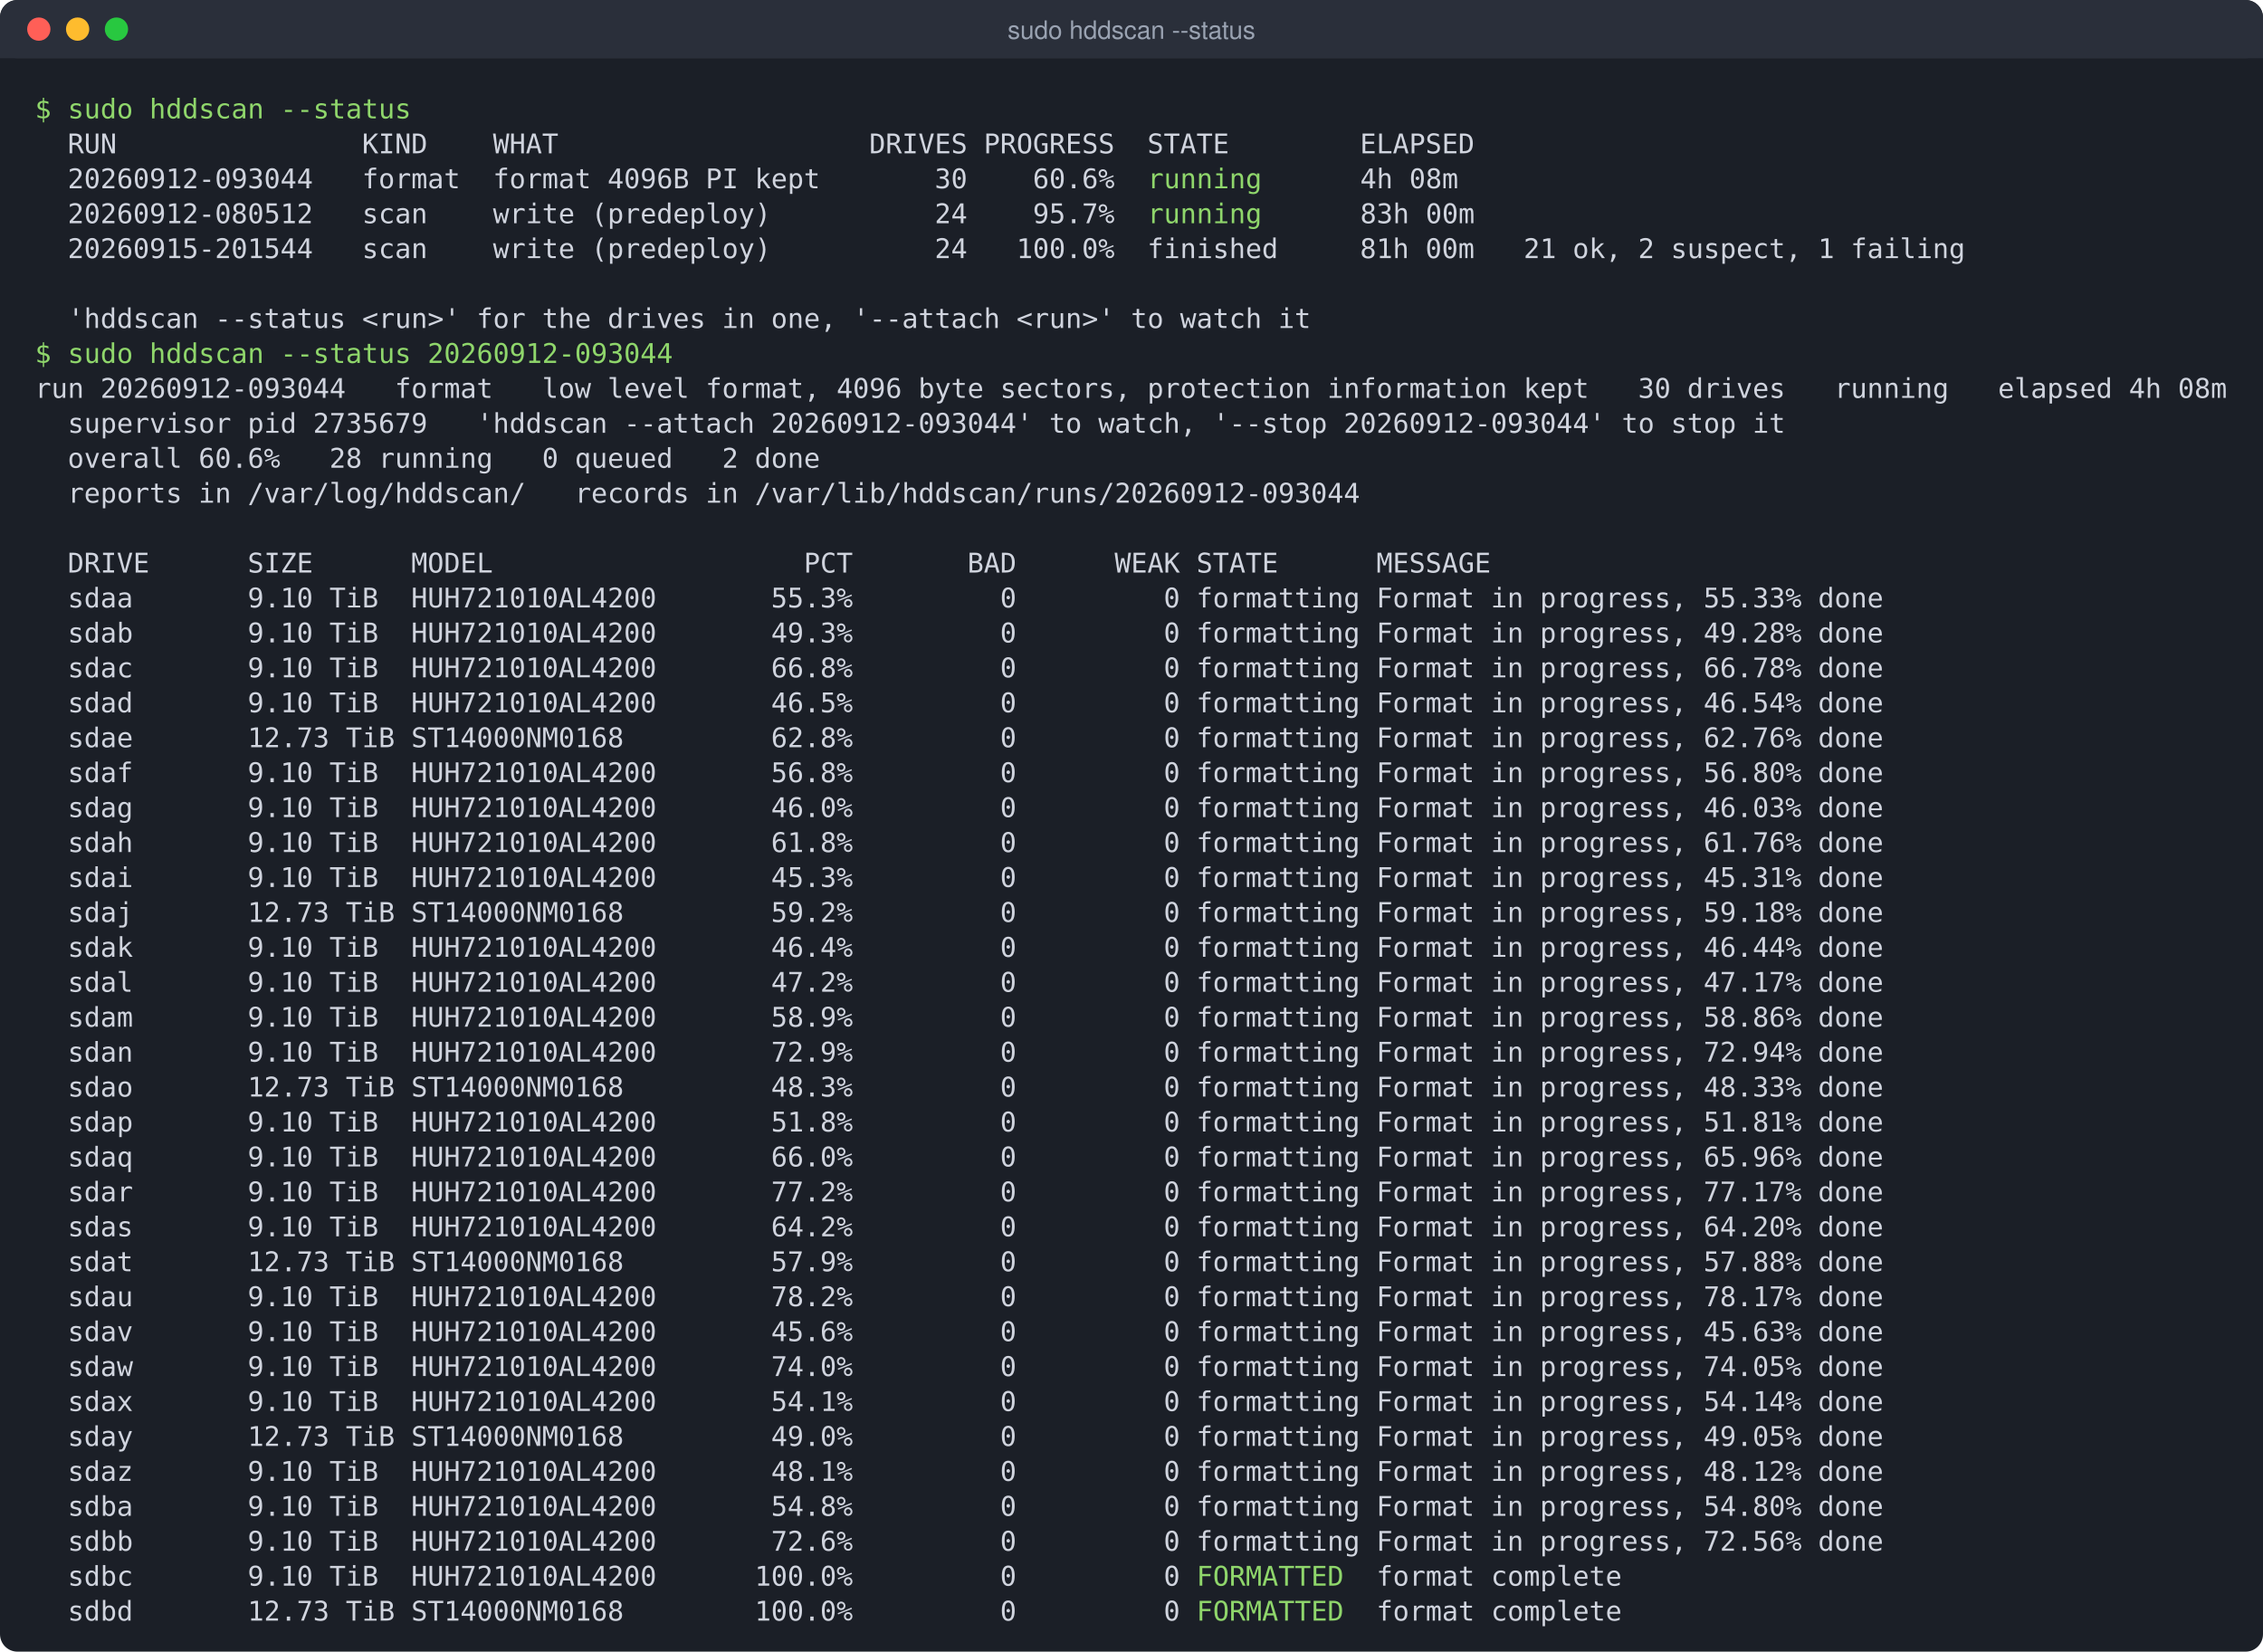
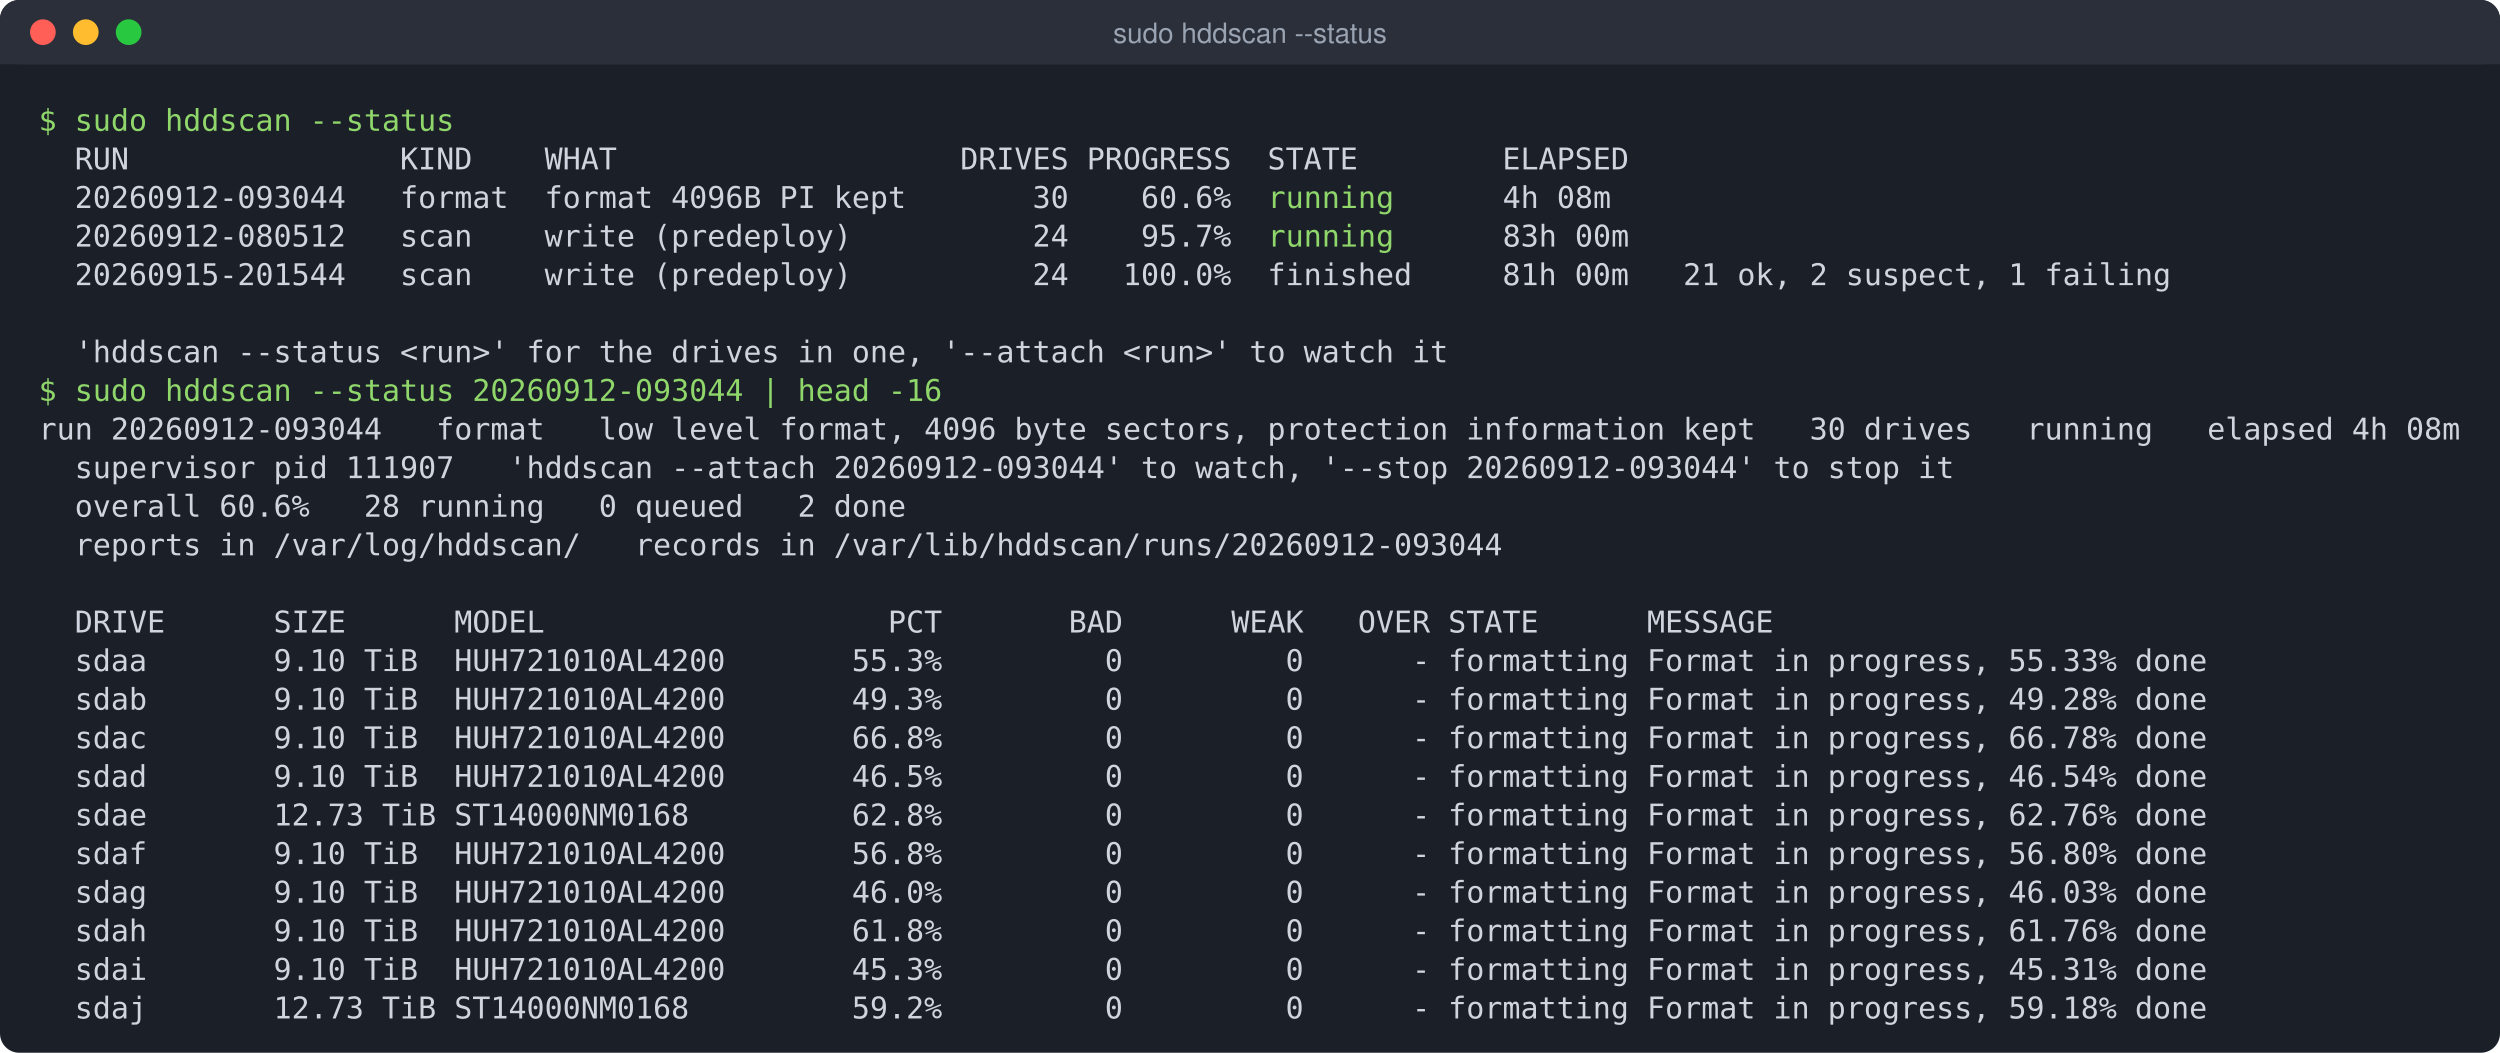
- <svg xmlns="http://www.w3.org/2000/svg" width="1166" height="851" viewBox="0 0 1166 851" role="img" aria-label="sudo hddscan --status">
-   <rect width="1166" height="851" rx="9" fill="#1b1f27" />
+ <svg xmlns="http://www.w3.org/2000/svg" width="1166" height="491" viewBox="0 0 1166 491" role="img" aria-label="sudo hddscan --status">
+   <rect width="1166" height="491" rx="9" fill="#1b1f27" />
  <rect width="1166" height="30" rx="9" fill="#2a2f3a" />
  <rect y="21" width="1166" height="9" fill="#2a2f3a" />
  <circle cx="20" cy="15" r="6" fill="#ff5f57" />
  <circle cx="40" cy="15" r="6" fill="#febc2e" />
  <circle cx="60" cy="15" r="6" fill="#28c840" />
  <text x="583" y="20" fill="#9aa3b2" font-family="-apple-system,Segoe UI,Helvetica,Arial,sans-serif" font-size="13" text-anchor="middle">sudo hddscan --status</text>
  <text y="61" font-family="DejaVu Sans Mono,Menlo,Consolas,Liberation Mono,monospace" font-size="14" xml:space="preserve">
    <tspan x="18.0" fill="#8fd66b">$ sudo hddscan --status</tspan>
  </text>
  <text y="79" font-family="DejaVu Sans Mono,Menlo,Consolas,Liberation Mono,monospace" font-size="14" xml:space="preserve">
    <tspan x="18.0" fill="#d0d4de">  RUN               KIND    WHAT                   DRIVES PROGRESS  STATE        ELAPSED                                              </tspan>
  </text>
  <text y="97" font-family="DejaVu Sans Mono,Menlo,Consolas,Liberation Mono,monospace" font-size="14" xml:space="preserve">
    <tspan x="18.0" fill="#d0d4de">  20260912-093044   format  format 4096B PI kept       30    60.6%  </tspan>
    <tspan x="591.2" fill="#8fd66b">running     </tspan>
    <tspan x="692.4" fill="#d0d4de"> 4h 08m                                               </tspan>
  </text>
  <text y="115" font-family="DejaVu Sans Mono,Menlo,Consolas,Liberation Mono,monospace" font-size="14" xml:space="preserve">
    <tspan x="18.0" fill="#d0d4de">  20260912-080512   scan    write (predeploy)          24    95.7%  </tspan>
    <tspan x="591.2" fill="#8fd66b">running     </tspan>
    <tspan x="692.4" fill="#d0d4de"> 83h 00m                                              </tspan>
  </text>
  <text y="133" font-family="DejaVu Sans Mono,Menlo,Consolas,Liberation Mono,monospace" font-size="14" xml:space="preserve">
    <tspan x="18.0" fill="#d0d4de">  20260915-201544   scan    write (predeploy)          24   100.0%  finished     81h 00m   21 ok, 2 suspect, 1 failing                </tspan>
  </text>
  <text y="169" font-family="DejaVu Sans Mono,Menlo,Consolas,Liberation Mono,monospace" font-size="14" xml:space="preserve">
    <tspan x="18.0" fill="#d0d4de">  'hddscan --status &lt;run&gt;' for the drives in one, '--attach &lt;run&gt;' to watch it                                                        </tspan>
  </text>
  <text y="187" font-family="DejaVu Sans Mono,Menlo,Consolas,Liberation Mono,monospace" font-size="14" xml:space="preserve">
-     <tspan x="18.0" fill="#8fd66b">$ sudo hddscan --status 20260912-093044</tspan>
+     <tspan x="18.0" fill="#8fd66b">$ sudo hddscan --status 20260912-093044 | head -16</tspan>
  </text>
  <text y="205" font-family="DejaVu Sans Mono,Menlo,Consolas,Liberation Mono,monospace" font-size="14" xml:space="preserve">
    <tspan x="18.0" fill="#d0d4de">run 20260912-093044   format   low level format, 4096 byte sectors, protection information kept   30 drives   running   elapsed 4h 08m</tspan>
  </text>
  <text y="223" font-family="DejaVu Sans Mono,Menlo,Consolas,Liberation Mono,monospace" font-size="14" xml:space="preserve">
-     <tspan x="18.0" fill="#d0d4de">  supervisor pid 2735679   'hddscan --attach 20260912-093044' to watch, '--stop 20260912-093044' to stop it                           </tspan>
+     <tspan x="18.0" fill="#d0d4de">  supervisor pid 111907   'hddscan --attach 20260912-093044' to watch, '--stop 20260912-093044' to stop it                            </tspan>
  </text>
  <text y="241" font-family="DejaVu Sans Mono,Menlo,Consolas,Liberation Mono,monospace" font-size="14" xml:space="preserve">
    <tspan x="18.0" fill="#d0d4de">  overall 60.6%   28 running   0 queued   2 done                                                                                      </tspan>
  </text>
  <text y="259" font-family="DejaVu Sans Mono,Menlo,Consolas,Liberation Mono,monospace" font-size="14" xml:space="preserve">
    <tspan x="18.0" fill="#d0d4de">  reports in /var/log/hddscan/   records in /var/lib/hddscan/runs/20260912-093044                                                     </tspan>
  </text>
  <text y="295" font-family="DejaVu Sans Mono,Menlo,Consolas,Liberation Mono,monospace" font-size="14" xml:space="preserve">
-     <tspan x="18.0" fill="#d0d4de">  DRIVE      SIZE      MODEL                   PCT       BAD      WEAK STATE      MESSAGE                                             </tspan>
+     <tspan x="18.0" fill="#d0d4de">  DRIVE      SIZE      MODEL                   PCT       BAD      WEAK   OVER STATE      MESSAGE                                      </tspan>
  </text>
  <text y="313" font-family="DejaVu Sans Mono,Menlo,Consolas,Liberation Mono,monospace" font-size="14" xml:space="preserve">
-     <tspan x="18.0" fill="#d0d4de">  sdaa       9.10 TiB  HUH721010AL4200       55.3%         0         0 formatting Format in progress, 55.33% done                     </tspan>
+     <tspan x="18.0" fill="#d0d4de">  sdaa       9.10 TiB  HUH721010AL4200       55.3%         0         0      - formatting Format in progress, 55.33% done              </tspan>
  </text>
  <text y="331" font-family="DejaVu Sans Mono,Menlo,Consolas,Liberation Mono,monospace" font-size="14" xml:space="preserve">
-     <tspan x="18.0" fill="#d0d4de">  sdab       9.10 TiB  HUH721010AL4200       49.3%         0         0 formatting Format in progress, 49.28% done                     </tspan>
+     <tspan x="18.0" fill="#d0d4de">  sdab       9.10 TiB  HUH721010AL4200       49.3%         0         0      - formatting Format in progress, 49.28% done              </tspan>
  </text>
  <text y="349" font-family="DejaVu Sans Mono,Menlo,Consolas,Liberation Mono,monospace" font-size="14" xml:space="preserve">
-     <tspan x="18.0" fill="#d0d4de">  sdac       9.10 TiB  HUH721010AL4200       66.8%         0         0 formatting Format in progress, 66.78% done                     </tspan>
+     <tspan x="18.0" fill="#d0d4de">  sdac       9.10 TiB  HUH721010AL4200       66.8%         0         0      - formatting Format in progress, 66.78% done              </tspan>
  </text>
  <text y="367" font-family="DejaVu Sans Mono,Menlo,Consolas,Liberation Mono,monospace" font-size="14" xml:space="preserve">
-     <tspan x="18.0" fill="#d0d4de">  sdad       9.10 TiB  HUH721010AL4200       46.5%         0         0 formatting Format in progress, 46.54% done                     </tspan>
+     <tspan x="18.0" fill="#d0d4de">  sdad       9.10 TiB  HUH721010AL4200       46.5%         0         0      - formatting Format in progress, 46.54% done              </tspan>
  </text>
  <text y="385" font-family="DejaVu Sans Mono,Menlo,Consolas,Liberation Mono,monospace" font-size="14" xml:space="preserve">
-     <tspan x="18.0" fill="#d0d4de">  sdae       12.73 TiB ST14000NM0168         62.8%         0         0 formatting Format in progress, 62.76% done                     </tspan>
+     <tspan x="18.0" fill="#d0d4de">  sdae       12.73 TiB ST14000NM0168         62.8%         0         0      - formatting Format in progress, 62.76% done              </tspan>
  </text>
  <text y="403" font-family="DejaVu Sans Mono,Menlo,Consolas,Liberation Mono,monospace" font-size="14" xml:space="preserve">
-     <tspan x="18.0" fill="#d0d4de">  sdaf       9.10 TiB  HUH721010AL4200       56.8%         0         0 formatting Format in progress, 56.80% done                     </tspan>
+     <tspan x="18.0" fill="#d0d4de">  sdaf       9.10 TiB  HUH721010AL4200       56.8%         0         0      - formatting Format in progress, 56.80% done              </tspan>
  </text>
  <text y="421" font-family="DejaVu Sans Mono,Menlo,Consolas,Liberation Mono,monospace" font-size="14" xml:space="preserve">
-     <tspan x="18.0" fill="#d0d4de">  sdag       9.10 TiB  HUH721010AL4200       46.0%         0         0 formatting Format in progress, 46.03% done                     </tspan>
+     <tspan x="18.0" fill="#d0d4de">  sdag       9.10 TiB  HUH721010AL4200       46.0%         0         0      - formatting Format in progress, 46.03% done              </tspan>
  </text>
  <text y="439" font-family="DejaVu Sans Mono,Menlo,Consolas,Liberation Mono,monospace" font-size="14" xml:space="preserve">
-     <tspan x="18.0" fill="#d0d4de">  sdah       9.10 TiB  HUH721010AL4200       61.8%         0         0 formatting Format in progress, 61.76% done                     </tspan>
+     <tspan x="18.0" fill="#d0d4de">  sdah       9.10 TiB  HUH721010AL4200       61.8%         0         0      - formatting Format in progress, 61.76% done              </tspan>
  </text>
  <text y="457" font-family="DejaVu Sans Mono,Menlo,Consolas,Liberation Mono,monospace" font-size="14" xml:space="preserve">
-     <tspan x="18.0" fill="#d0d4de">  sdai       9.10 TiB  HUH721010AL4200       45.3%         0         0 formatting Format in progress, 45.31% done                     </tspan>
+     <tspan x="18.0" fill="#d0d4de">  sdai       9.10 TiB  HUH721010AL4200       45.3%         0         0      - formatting Format in progress, 45.31% done              </tspan>
  </text>
  <text y="475" font-family="DejaVu Sans Mono,Menlo,Consolas,Liberation Mono,monospace" font-size="14" xml:space="preserve">
-     <tspan x="18.0" fill="#d0d4de">  sdaj       12.73 TiB ST14000NM0168         59.2%         0         0 formatting Format in progress, 59.18% done                     </tspan>
-   </text>
-   <text y="493" font-family="DejaVu Sans Mono,Menlo,Consolas,Liberation Mono,monospace" font-size="14" xml:space="preserve">
-     <tspan x="18.0" fill="#d0d4de">  sdak       9.10 TiB  HUH721010AL4200       46.4%         0         0 formatting Format in progress, 46.44% done                     </tspan>
-   </text>
-   <text y="511" font-family="DejaVu Sans Mono,Menlo,Consolas,Liberation Mono,monospace" font-size="14" xml:space="preserve">
-     <tspan x="18.0" fill="#d0d4de">  sdal       9.10 TiB  HUH721010AL4200       47.2%         0         0 formatting Format in progress, 47.17% done                     </tspan>
-   </text>
-   <text y="529" font-family="DejaVu Sans Mono,Menlo,Consolas,Liberation Mono,monospace" font-size="14" xml:space="preserve">
-     <tspan x="18.0" fill="#d0d4de">  sdam       9.10 TiB  HUH721010AL4200       58.9%         0         0 formatting Format in progress, 58.86% done                     </tspan>
-   </text>
-   <text y="547" font-family="DejaVu Sans Mono,Menlo,Consolas,Liberation Mono,monospace" font-size="14" xml:space="preserve">
-     <tspan x="18.0" fill="#d0d4de">  sdan       9.10 TiB  HUH721010AL4200       72.9%         0         0 formatting Format in progress, 72.94% done                     </tspan>
-   </text>
-   <text y="565" font-family="DejaVu Sans Mono,Menlo,Consolas,Liberation Mono,monospace" font-size="14" xml:space="preserve">
-     <tspan x="18.0" fill="#d0d4de">  sdao       12.73 TiB ST14000NM0168         48.3%         0         0 formatting Format in progress, 48.33% done                     </tspan>
-   </text>
-   <text y="583" font-family="DejaVu Sans Mono,Menlo,Consolas,Liberation Mono,monospace" font-size="14" xml:space="preserve">
-     <tspan x="18.0" fill="#d0d4de">  sdap       9.10 TiB  HUH721010AL4200       51.8%         0         0 formatting Format in progress, 51.81% done                     </tspan>
-   </text>
-   <text y="601" font-family="DejaVu Sans Mono,Menlo,Consolas,Liberation Mono,monospace" font-size="14" xml:space="preserve">
-     <tspan x="18.0" fill="#d0d4de">  sdaq       9.10 TiB  HUH721010AL4200       66.0%         0         0 formatting Format in progress, 65.96% done                     </tspan>
-   </text>
-   <text y="619" font-family="DejaVu Sans Mono,Menlo,Consolas,Liberation Mono,monospace" font-size="14" xml:space="preserve">
-     <tspan x="18.0" fill="#d0d4de">  sdar       9.10 TiB  HUH721010AL4200       77.2%         0         0 formatting Format in progress, 77.17% done                     </tspan>
-   </text>
-   <text y="637" font-family="DejaVu Sans Mono,Menlo,Consolas,Liberation Mono,monospace" font-size="14" xml:space="preserve">
-     <tspan x="18.0" fill="#d0d4de">  sdas       9.10 TiB  HUH721010AL4200       64.2%         0         0 formatting Format in progress, 64.20% done                     </tspan>
-   </text>
-   <text y="655" font-family="DejaVu Sans Mono,Menlo,Consolas,Liberation Mono,monospace" font-size="14" xml:space="preserve">
-     <tspan x="18.0" fill="#d0d4de">  sdat       12.73 TiB ST14000NM0168         57.9%         0         0 formatting Format in progress, 57.88% done                     </tspan>
-   </text>
-   <text y="673" font-family="DejaVu Sans Mono,Menlo,Consolas,Liberation Mono,monospace" font-size="14" xml:space="preserve">
-     <tspan x="18.0" fill="#d0d4de">  sdau       9.10 TiB  HUH721010AL4200       78.2%         0         0 formatting Format in progress, 78.17% done                     </tspan>
-   </text>
-   <text y="691" font-family="DejaVu Sans Mono,Menlo,Consolas,Liberation Mono,monospace" font-size="14" xml:space="preserve">
-     <tspan x="18.0" fill="#d0d4de">  sdav       9.10 TiB  HUH721010AL4200       45.6%         0         0 formatting Format in progress, 45.63% done                     </tspan>
-   </text>
-   <text y="709" font-family="DejaVu Sans Mono,Menlo,Consolas,Liberation Mono,monospace" font-size="14" xml:space="preserve">
-     <tspan x="18.0" fill="#d0d4de">  sdaw       9.10 TiB  HUH721010AL4200       74.0%         0         0 formatting Format in progress, 74.05% done                     </tspan>
-   </text>
-   <text y="727" font-family="DejaVu Sans Mono,Menlo,Consolas,Liberation Mono,monospace" font-size="14" xml:space="preserve">
-     <tspan x="18.0" fill="#d0d4de">  sdax       9.10 TiB  HUH721010AL4200       54.1%         0         0 formatting Format in progress, 54.14% done                     </tspan>
-   </text>
-   <text y="745" font-family="DejaVu Sans Mono,Menlo,Consolas,Liberation Mono,monospace" font-size="14" xml:space="preserve">
-     <tspan x="18.0" fill="#d0d4de">  sday       12.73 TiB ST14000NM0168         49.0%         0         0 formatting Format in progress, 49.05% done                     </tspan>
-   </text>
-   <text y="763" font-family="DejaVu Sans Mono,Menlo,Consolas,Liberation Mono,monospace" font-size="14" xml:space="preserve">
-     <tspan x="18.0" fill="#d0d4de">  sdaz       9.10 TiB  HUH721010AL4200       48.1%         0         0 formatting Format in progress, 48.12% done                     </tspan>
-   </text>
-   <text y="781" font-family="DejaVu Sans Mono,Menlo,Consolas,Liberation Mono,monospace" font-size="14" xml:space="preserve">
-     <tspan x="18.0" fill="#d0d4de">  sdba       9.10 TiB  HUH721010AL4200       54.8%         0         0 formatting Format in progress, 54.80% done                     </tspan>
-   </text>
-   <text y="799" font-family="DejaVu Sans Mono,Menlo,Consolas,Liberation Mono,monospace" font-size="14" xml:space="preserve">
-     <tspan x="18.0" fill="#d0d4de">  sdbb       9.10 TiB  HUH721010AL4200       72.6%         0         0 formatting Format in progress, 72.56% done                     </tspan>
-   </text>
-   <text y="817" font-family="DejaVu Sans Mono,Menlo,Consolas,Liberation Mono,monospace" font-size="14" xml:space="preserve">
-     <tspan x="18.0" fill="#d0d4de">  sdbc       9.10 TiB  HUH721010AL4200      100.0%         0         0 </tspan>
-     <tspan x="616.5" fill="#8fd66b">FORMATTED </tspan>
-     <tspan x="700.8" fill="#d0d4de"> format complete                                     </tspan>
-   </text>
-   <text y="835" font-family="DejaVu Sans Mono,Menlo,Consolas,Liberation Mono,monospace" font-size="14" xml:space="preserve">
-     <tspan x="18.0" fill="#d0d4de">  sdbd       12.73 TiB ST14000NM0168        100.0%         0         0 </tspan>
-     <tspan x="616.5" fill="#8fd66b">FORMATTED </tspan>
-     <tspan x="700.8" fill="#d0d4de"> format complete                                     </tspan>
+     <tspan x="18.0" fill="#d0d4de">  sdaj       12.73 TiB ST14000NM0168         59.2%         0         0      - formatting Format in progress, 59.18% done              </tspan>
  </text>
</svg>
